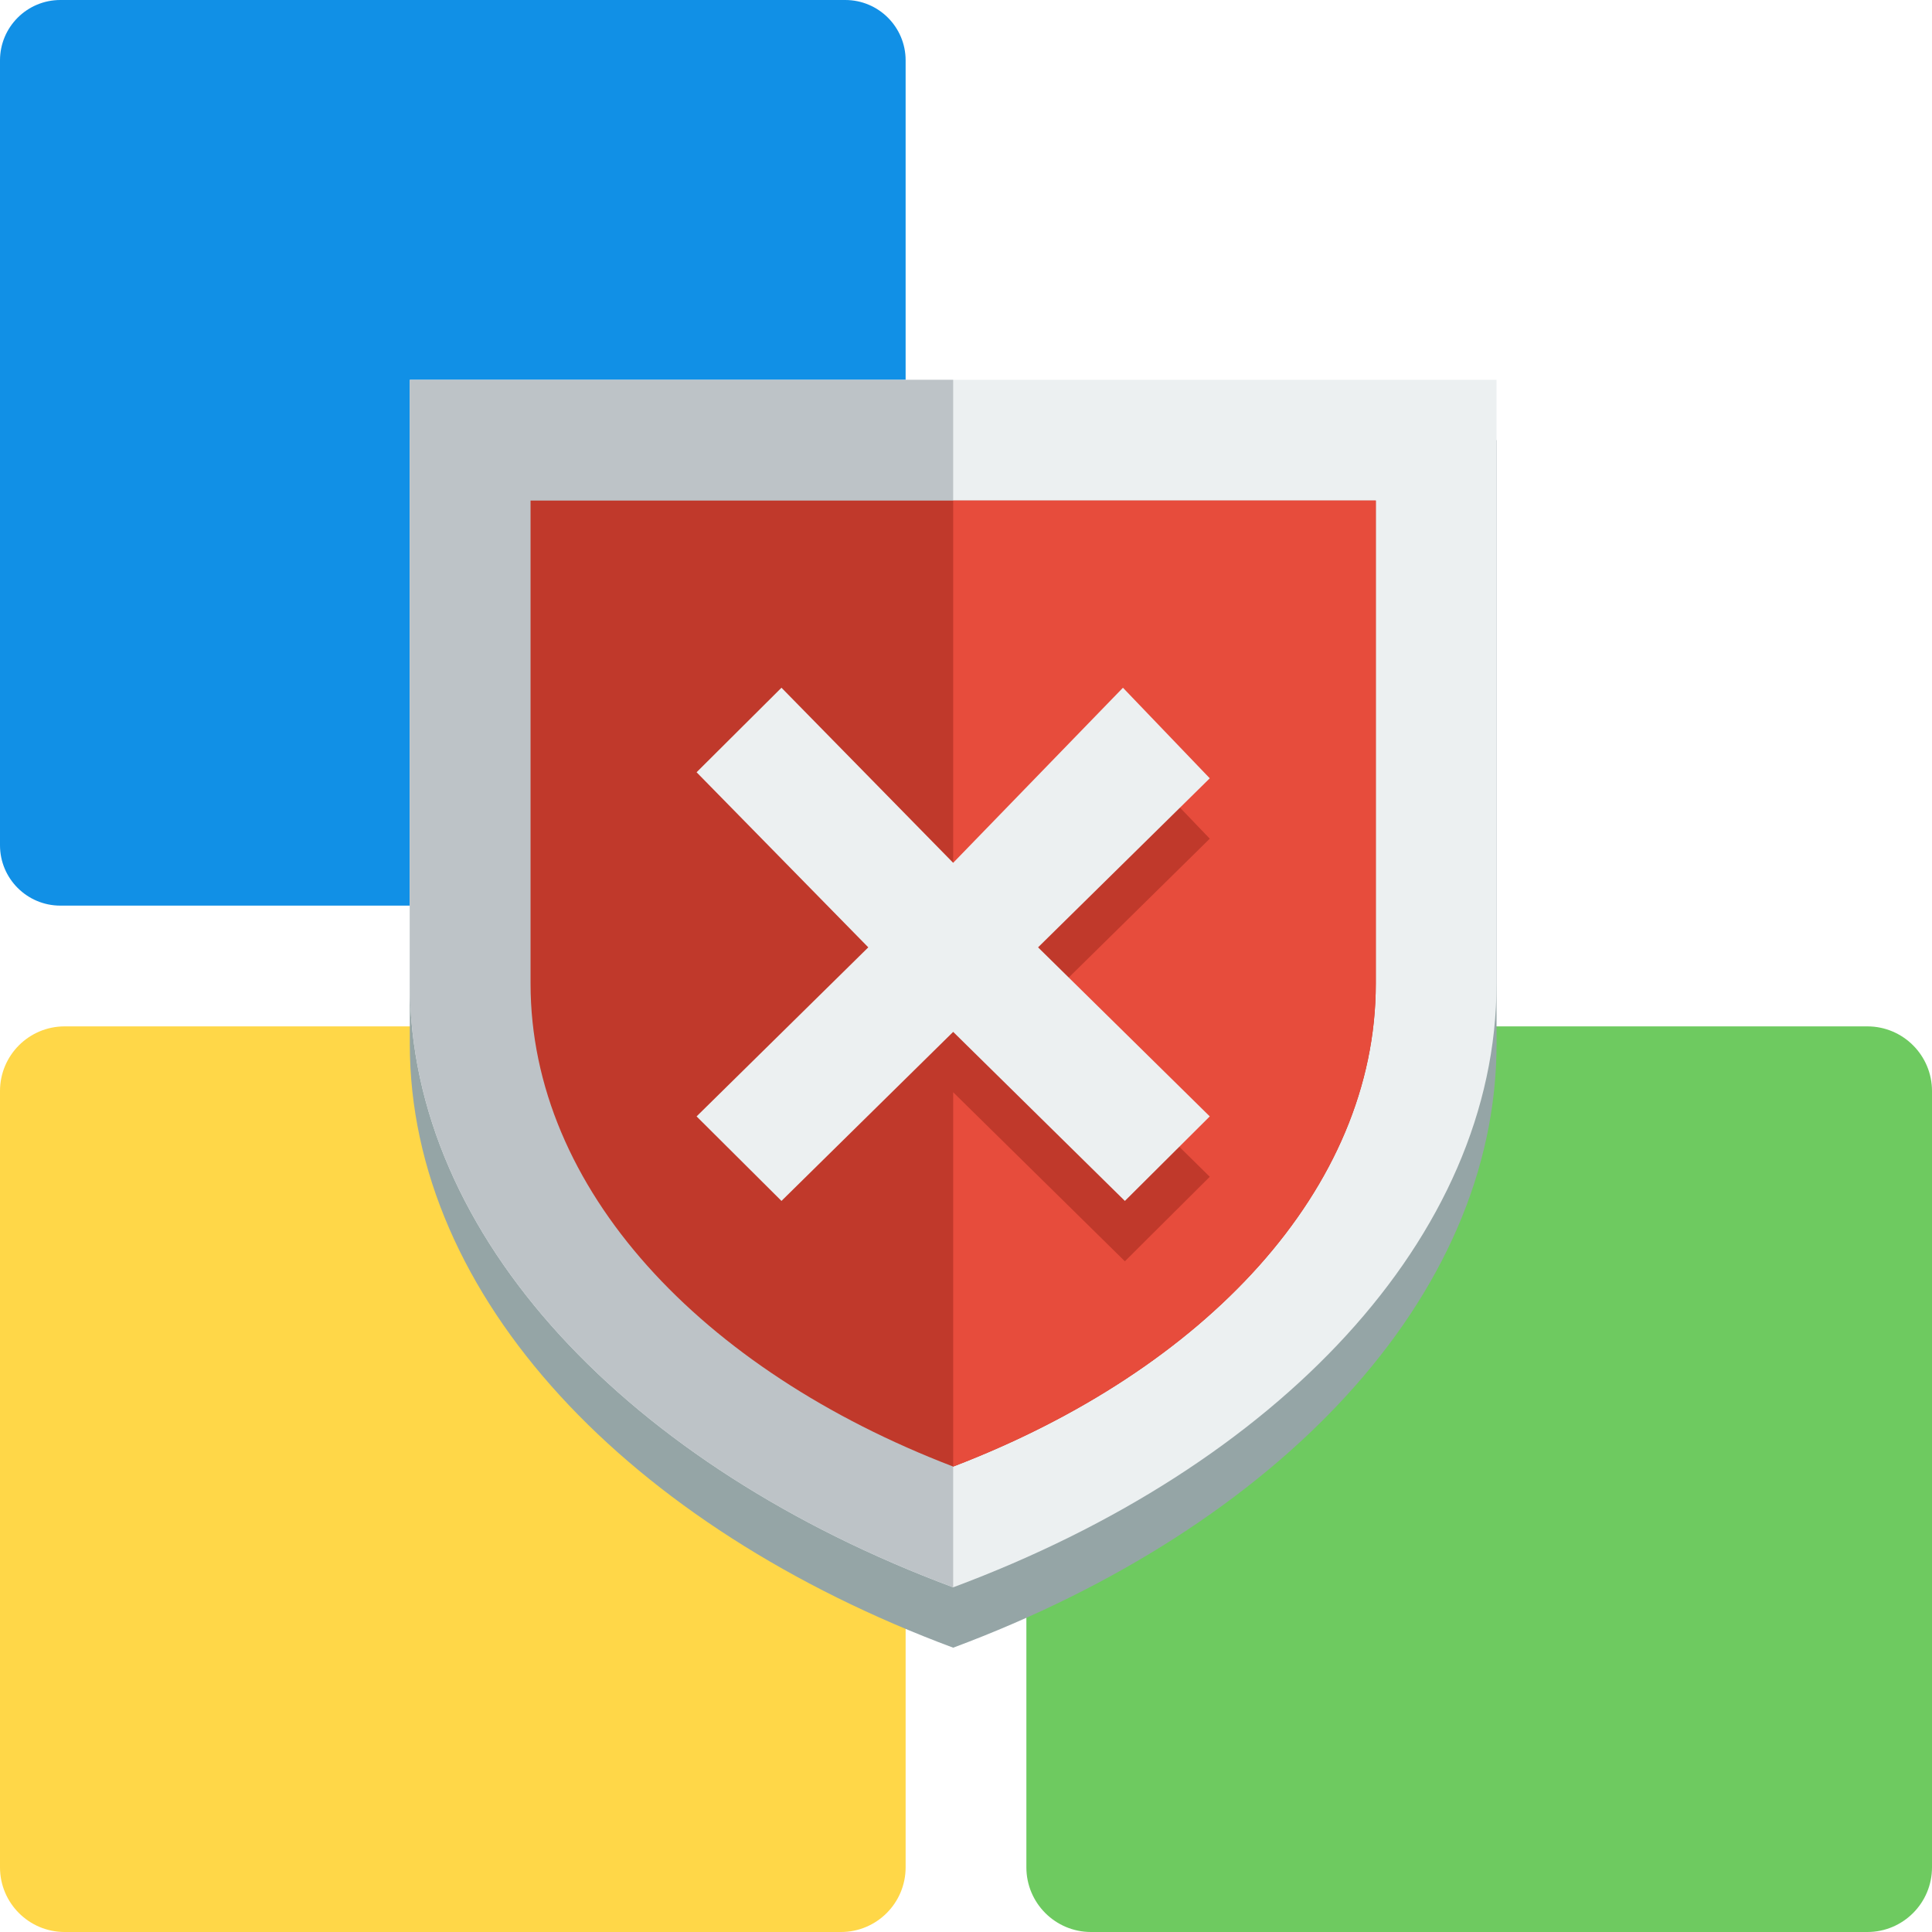
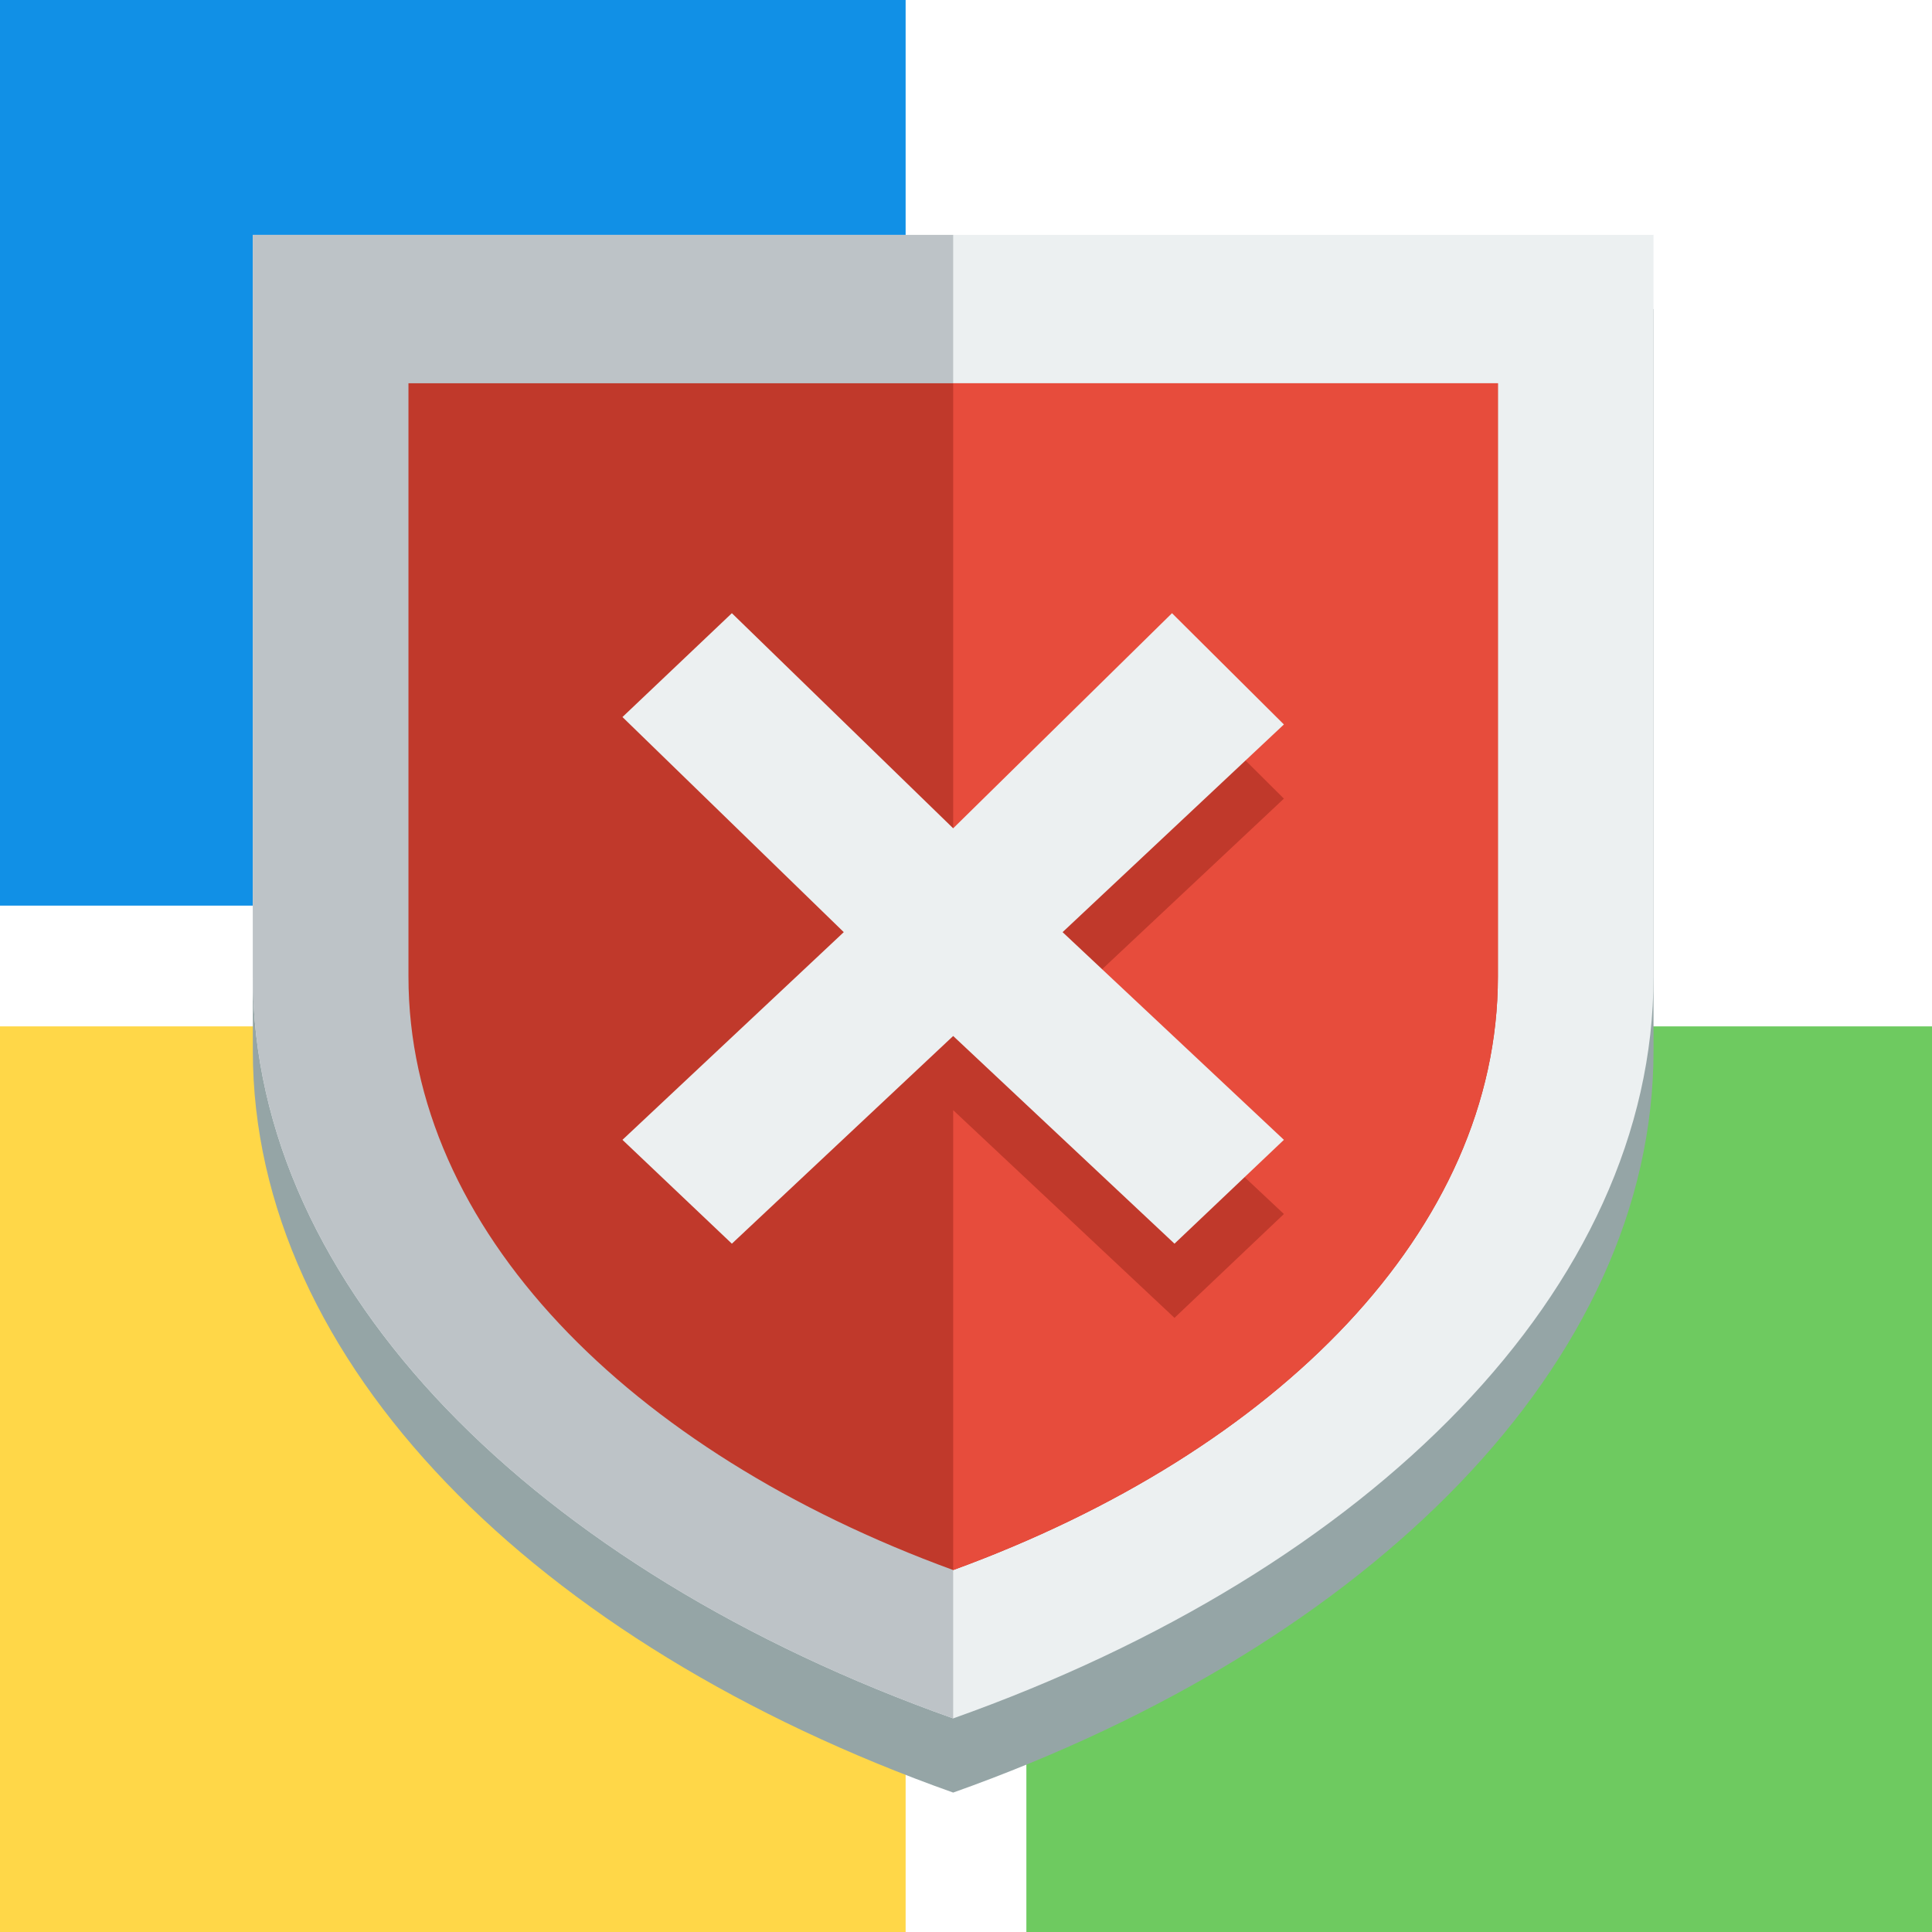
<svg xmlns="http://www.w3.org/2000/svg" width="32" height="32" id="svg3016" version="1.1">
  <defs id="defs3018" />
  <g id="layer1" transform="translate(0,-1020.362)">
-     <rect style="fill:#1190e6;fill-opacity:1;stroke:none" id="rect3024" width="15" height="15" x="0" y="1020.362" rx="1" ry="1" />
-     <rect style="fill:#ffd748;fill-opacity:1;stroke:none" id="rect3024-2" width="15" height="15" x="0" y="1037.362" rx="1.071" ry="1.071" />
-     <rect style="fill:#6eca60;fill-opacity:1;stroke:none" id="rect3024-0" width="15" height="15" x="17" y="1037.362" rx="1.071" ry="1.071" />
-     <g transform="translate(3.787601,-3.746933)" id="g4">
+     <rect style="fill:#1190e6;fill-opacity:1;stroke:none" id="rect3024" width="15" height="15" x="0" y="1020.362" />
+     <rect style="fill:#ffd748;fill-opacity:1;stroke:none" id="rect3024-2" width="15" height="15" x="0" y="1037.362" />
+     <rect style="fill:#6eca60;fill-opacity:1;stroke:none" id="rect3024-0" width="15" height="15" x="17" y="1037.362" />
+     <g transform="matrix(1.288889,0,0,1.228571,0.3209344,-241.6669)" id="g4">
      <path style="fill:#95a5a6" d="m 3,1031.4 v 10 c 0,4.2 3.632,8 9,10 5.368,-2 9,-5.8 9,-10 v -10 H 3 z" id="path6" />
      <path style="fill:#ecf0f1" d="m 3,1030.4 v 10 c 0,4.2 3.632,8 9,10 5.368,-2 9,-5.8 9,-10 v -10 H 3 z" id="path8" />
      <path style="fill:#bdc3c7" d="m 3,1030.4 v 10 c 0,4.2 3.632,8 9,10 v -20 H 3 z" id="path10" />
      <path style="fill:#c0392b" d="m 5,1032.4 v 8 c 0,3.4 2.825,6.4 7,8 4.175,-1.6 7,-4.6 7,-8 v -8 H 5 z" id="path12" />
      <path style="fill:#e74c3c" d="m 12,1032.4 v 16 c 4.175,-1.6 7,-4.6 7,-8 v -8 h -7 z" id="path14" />
      <path style="fill:#c0392b" d="m 9.156,1036.5 -1.406,1.4 2.844,2.9 -2.844,2.8 1.406,1.4 2.844,-2.8 2.844,2.8 1.406,-1.4 -2.844,-2.8 2.844,-2.8 -1.438,-1.5 -2.812,2.9 -2.844,-2.9 z" id="path16" />
      <path style="fill:#ecf0f1" d="m 9.156,1035.5 -1.406,1.4 2.844,2.9 -2.844,2.8 1.406,1.4 2.844,-2.8 2.844,2.8 1.406,-1.4 -2.844,-2.8 2.844,-2.8 -1.438,-1.5 -2.812,2.9 -2.844,-2.9 z" id="path18" />
    </g>
  </g>
</svg>
